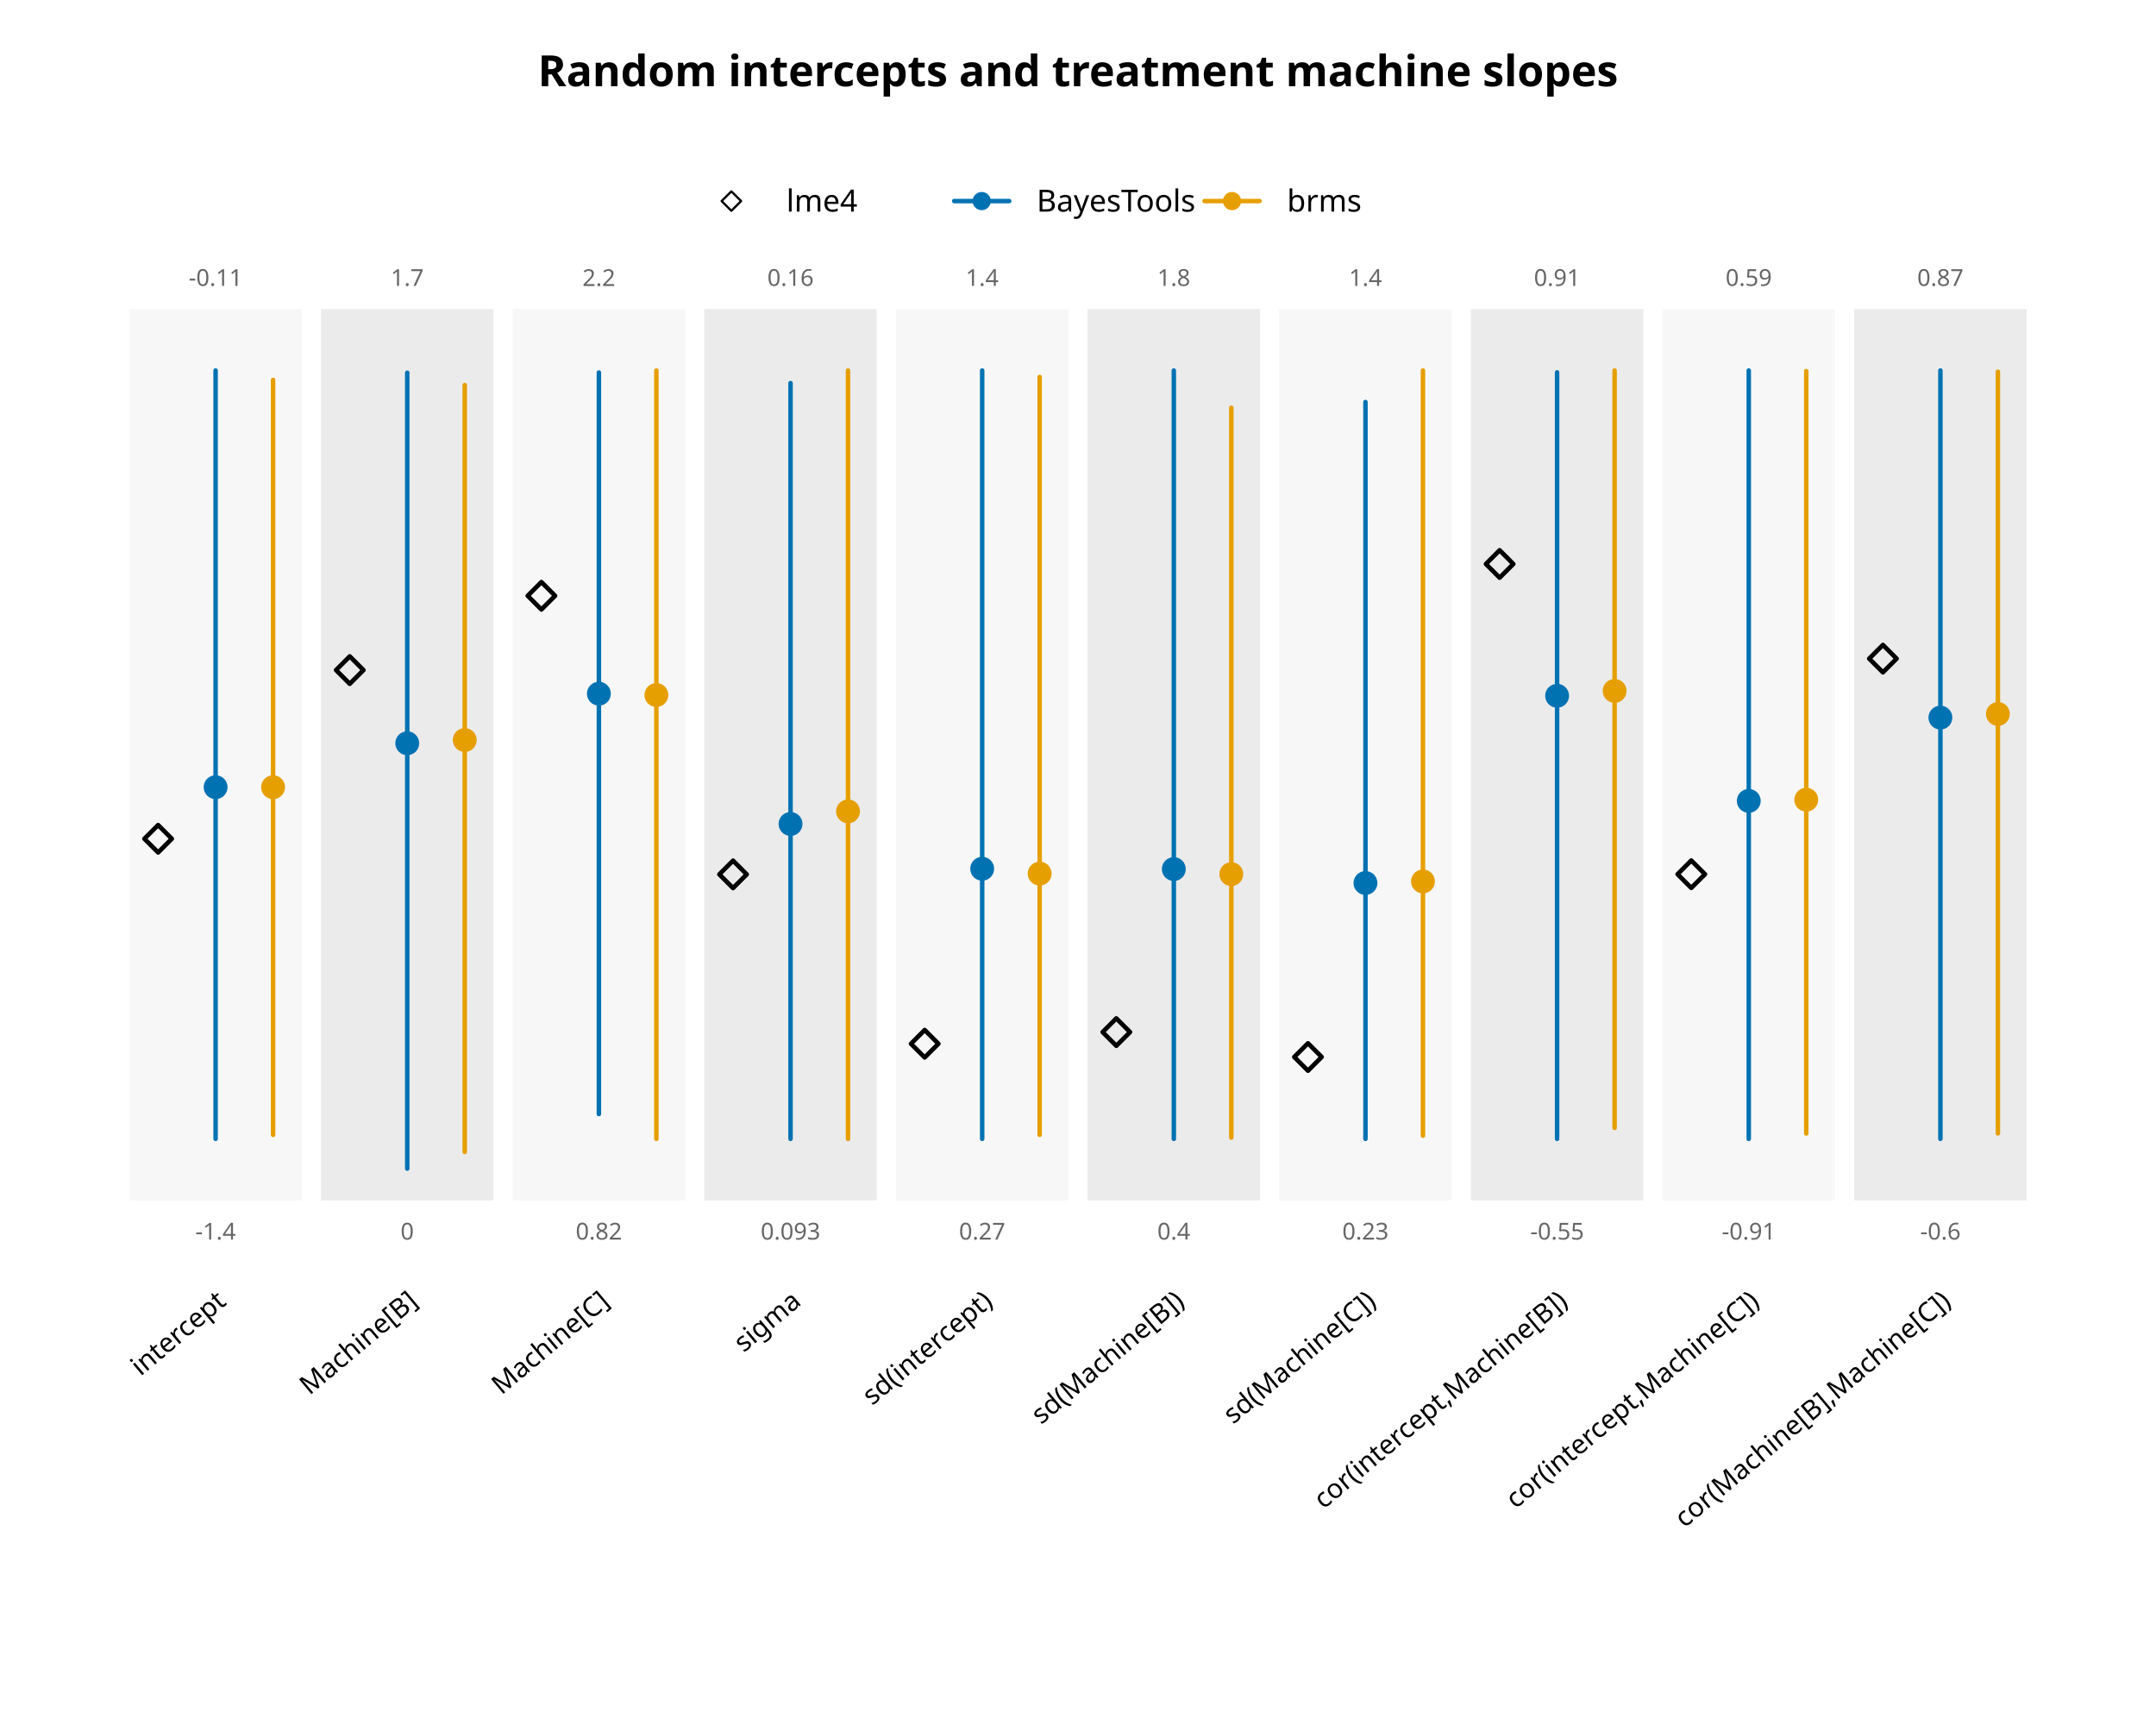
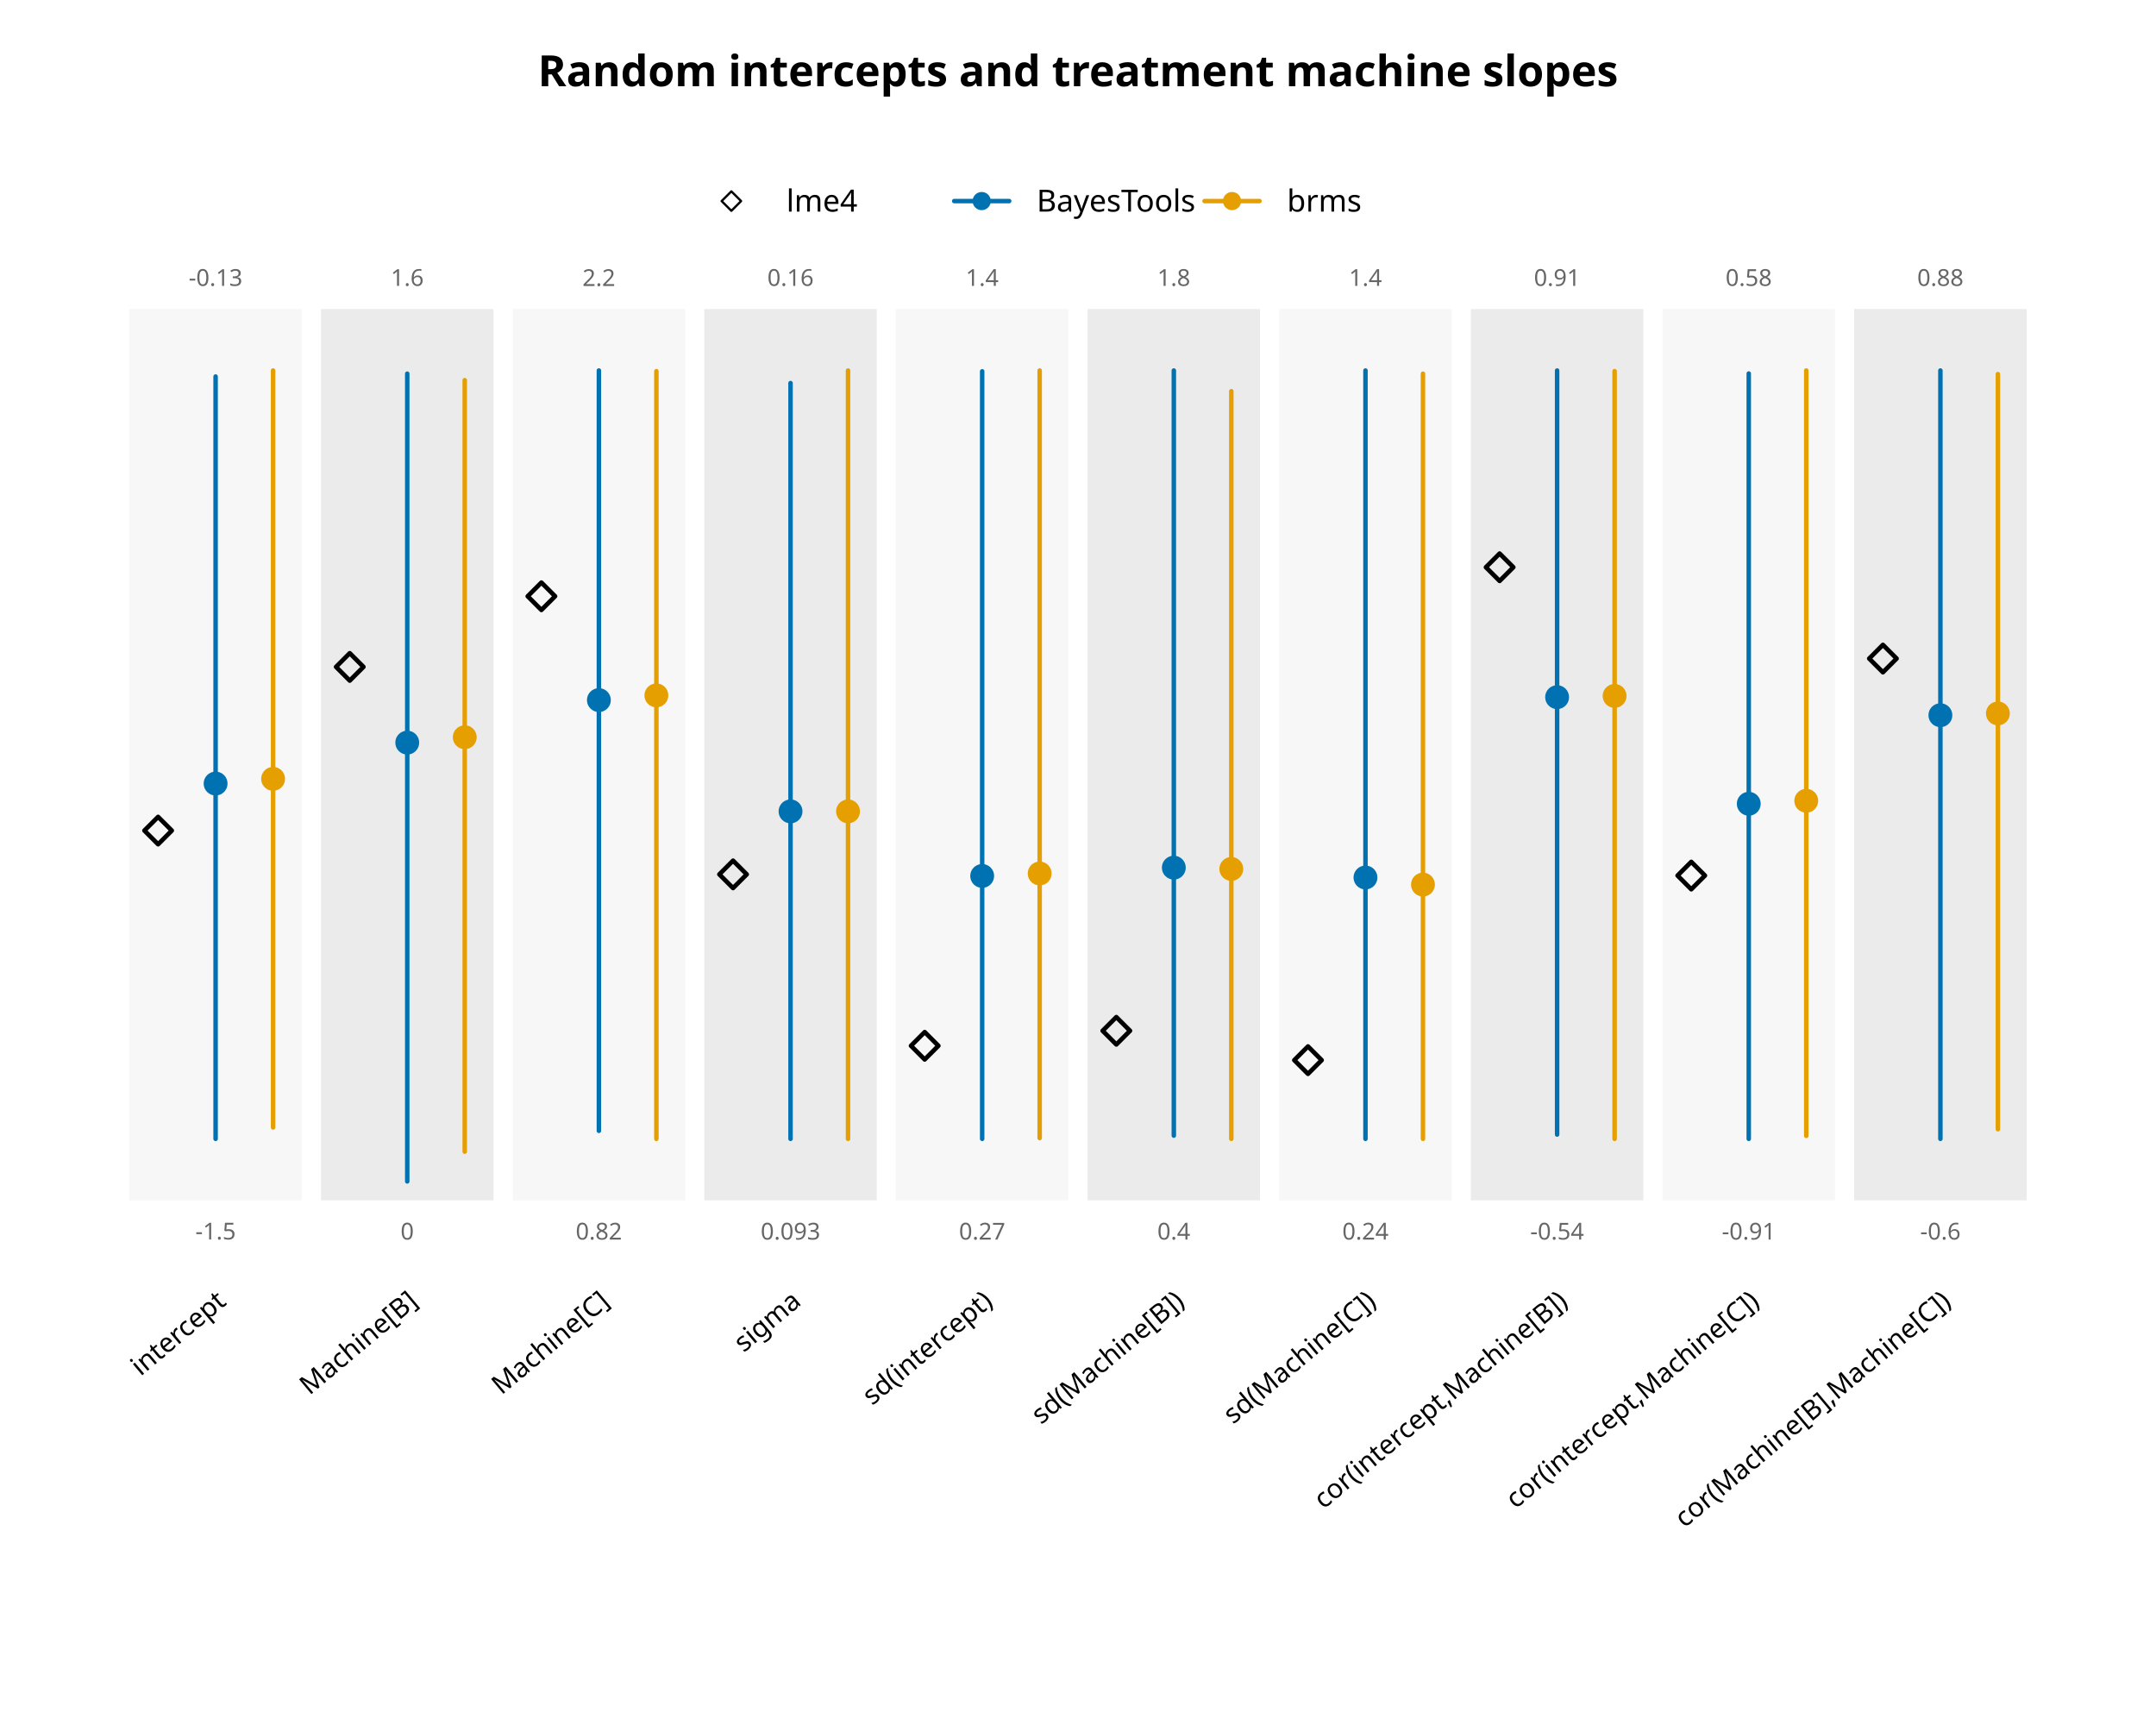
<svg xmlns="http://www.w3.org/2000/svg" class="svglite" data-engine-version="2.0" width="720.00pt" height="576.00pt" viewBox="0 0 720.00 576.00">
  <defs>
    <style type="text/css">
    .svglite line, .svglite polyline, .svglite polygon, .svglite path, .svglite rect, .svglite circle {
      fill: none;
      stroke: #000000;
      stroke-linecap: round;
      stroke-linejoin: round;
      stroke-miterlimit: 10.00;
    }
  </style>
  </defs>
  <rect width="100%" height="100%" style="stroke: none; fill: #FFFFFF;" />
  <defs>
    <clipPath id="cpMC4wMHw3MjAuMDB8MC4wMHw1NzYuMDA=">
      <rect x="0.00" y="0.00" width="720.00" height="576.00" />
    </clipPath>
  </defs>
  <g clip-path="url(#cpMC4wMHw3MjAuMDB8MC4wMHw1NzYuMDA=)">
    <text x="360.00" y="28.80" text-anchor="middle" style="font-size: 14.40px; font-weight: bold; font-family: sans;" textLength="317.82px" lengthAdjust="spacingAndGlyphs">Random intercepts and treatment machine slopes</text>
  </g>
  <defs>
    <clipPath id="cpMTQuNDB8NzA1LjYwfDcyLjAwfDQzMi4wMA==">
      <rect x="14.40" y="72.00" width="691.20" height="360.00" />
    </clipPath>
  </defs>
  <g clip-path="url(#cpMTQuNDB8NzA1LjYwfDcyLjAwfDQzMi4wMA==)">
    <rect x="43.20" y="103.19" width="57.60" height="297.62" style="stroke-width: 0.75; stroke: none; fill: #F7F7F7;" />
    <rect x="107.20" y="103.19" width="57.60" height="297.62" style="stroke-width: 0.75; stroke: none; fill: #EBEBEB;" />
    <rect x="171.20" y="103.19" width="57.60" height="297.62" style="stroke-width: 0.75; stroke: none; fill: #F7F7F7;" />
    <rect x="235.20" y="103.19" width="57.60" height="297.62" style="stroke-width: 0.75; stroke: none; fill: #EBEBEB;" />
    <rect x="299.20" y="103.19" width="57.60" height="297.62" style="stroke-width: 0.75; stroke: none; fill: #F7F7F7;" />
    <rect x="363.20" y="103.19" width="57.60" height="297.62" style="stroke-width: 0.75; stroke: none; fill: #EBEBEB;" />
    <rect x="427.20" y="103.19" width="57.60" height="297.62" style="stroke-width: 0.75; stroke: none; fill: #F7F7F7;" />
    <rect x="491.20" y="103.19" width="57.60" height="297.62" style="stroke-width: 0.75; stroke: none; fill: #EBEBEB;" />
    <rect x="555.20" y="103.19" width="57.60" height="297.62" style="stroke-width: 0.75; stroke: none; fill: #F7F7F7;" />
    <rect x="619.20" y="103.19" width="57.60" height="297.62" style="stroke-width: 0.75; stroke: none; fill: #EBEBEB;" />
-     <text x="72.00" y="413.91" text-anchor="middle" style="font-size: 7.80px; fill: #666666; font-family: sans;" textLength="13.44px" lengthAdjust="spacingAndGlyphs">-1.4</text>
-     <text x="72.00" y="95.46" text-anchor="middle" style="font-size: 7.80px; fill: #666666; font-family: sans;" textLength="17.78px" lengthAdjust="spacingAndGlyphs">-0.11</text>
-     <polygon points="48.22,280.07 52.80,275.49 57.38,280.07 52.80,284.65 " style="stroke-width: 1.50; fill: none;" />
-     <line x1="72.00" y1="380.28" x2="72.00" y2="123.72" style="stroke-width: 1.50; stroke: #0072B2;" />
-     <circle cx="72.00" cy="262.85" r="3.24" style="stroke-width: 1.50; stroke: #0072B2; fill: #0072B2;" />
-     <line x1="91.20" y1="378.94" x2="91.20" y2="126.85" style="stroke-width: 1.50; stroke: #E69F00;" />
-     <circle cx="91.20" cy="262.85" r="3.24" style="stroke-width: 1.50; stroke: #E69F00; fill: #E69F00;" />
+     <text x="72.00" y="413.87" text-anchor="middle" style="font-size: 7.80px; fill: #666666; font-family: sans;" textLength="13.44px" lengthAdjust="spacingAndGlyphs">-1.5</text>
+     <text x="72.00" y="95.46" text-anchor="middle" style="font-size: 7.80px; fill: #666666; font-family: sans;" textLength="17.78px" lengthAdjust="spacingAndGlyphs">-0.13</text>
+     <polygon points="48.22,277.34 52.80,272.76 57.38,277.34 52.80,281.92 " style="stroke-width: 1.50; fill: none;" />
+     <line x1="72.00" y1="380.28" x2="72.00" y2="125.73" style="stroke-width: 1.50; stroke: #0072B2;" />
+     <circle cx="72.00" cy="261.64" r="3.24" style="stroke-width: 1.50; stroke: #0072B2; fill: #0072B2;" />
+     <line x1="91.20" y1="376.47" x2="91.20" y2="123.72" style="stroke-width: 1.50; stroke: #E69F00;" />
+     <circle cx="91.20" cy="260.07" r="3.24" style="stroke-width: 1.50; stroke: #E69F00; fill: #E69F00;" />
    <text x="136.00" y="413.91" text-anchor="middle" style="font-size: 7.80px; fill: #666666; font-family: sans;" textLength="4.34px" lengthAdjust="spacingAndGlyphs">0</text>
-     <text x="136.00" y="95.46" text-anchor="middle" style="font-size: 7.80px; fill: #666666; font-family: sans;" textLength="10.84px" lengthAdjust="spacingAndGlyphs">1.7</text>
-     <polygon points="112.22,223.75 116.80,219.17 121.38,223.75 116.80,228.34 " style="stroke-width: 1.50; fill: none;" />
-     <line x1="136.00" y1="390.21" x2="136.00" y2="124.45" style="stroke-width: 1.50; stroke: #0072B2;" />
-     <circle cx="136.00" cy="248.18" r="3.24" style="stroke-width: 1.50; stroke: #0072B2; fill: #0072B2;" />
-     <line x1="155.20" y1="384.65" x2="155.20" y2="128.58" style="stroke-width: 1.50; stroke: #E69F00;" />
-     <circle cx="155.20" cy="247.10" r="3.24" style="stroke-width: 1.50; stroke: #E69F00; fill: #E69F00;" />
+     <text x="136.00" y="95.46" text-anchor="middle" style="font-size: 7.80px; fill: #666666; font-family: sans;" textLength="10.84px" lengthAdjust="spacingAndGlyphs">1.6</text>
+     <polygon points="112.22,222.68 116.80,218.10 121.38,222.68 116.80,227.27 " style="stroke-width: 1.50; fill: none;" />
+     <line x1="136.00" y1="394.49" x2="136.00" y2="124.77" style="stroke-width: 1.50; stroke: #0072B2;" />
+     <circle cx="136.00" cy="247.97" r="3.24" style="stroke-width: 1.50; stroke: #0072B2; fill: #0072B2;" />
+     <line x1="155.20" y1="384.55" x2="155.20" y2="126.94" style="stroke-width: 1.50; stroke: #E69F00;" />
+     <circle cx="155.20" cy="246.17" r="3.24" style="stroke-width: 1.50; stroke: #E69F00; fill: #E69F00;" />
    <text x="200.00" y="413.91" text-anchor="middle" style="font-size: 7.80px; fill: #666666; font-family: sans;" textLength="15.18px" lengthAdjust="spacingAndGlyphs">0.82</text>
    <text x="200.00" y="95.50" text-anchor="middle" style="font-size: 7.80px; fill: #666666; font-family: sans;" textLength="10.84px" lengthAdjust="spacingAndGlyphs">2.2</text>
-     <polygon points="176.22,198.94 180.80,194.36 185.38,198.94 180.80,203.52 " style="stroke-width: 1.50; fill: none;" />
-     <line x1="200.00" y1="372.00" x2="200.00" y2="124.39" style="stroke-width: 1.50; stroke: #0072B2;" />
-     <circle cx="200.00" cy="231.63" r="3.24" style="stroke-width: 1.50; stroke: #0072B2; fill: #0072B2;" />
-     <line x1="219.20" y1="380.28" x2="219.20" y2="123.72" style="stroke-width: 1.50; stroke: #E69F00;" />
-     <circle cx="219.20" cy="232.07" r="3.24" style="stroke-width: 1.50; stroke: #E69F00; fill: #E69F00;" />
+     <polygon points="176.22,199.10 180.80,194.52 185.38,199.10 180.80,203.68 " style="stroke-width: 1.50; fill: none;" />
+     <line x1="200.00" y1="377.60" x2="200.00" y2="123.72" style="stroke-width: 1.50; stroke: #0072B2;" />
+     <circle cx="200.00" cy="233.77" r="3.24" style="stroke-width: 1.50; stroke: #0072B2; fill: #0072B2;" />
+     <line x1="219.20" y1="380.28" x2="219.20" y2="123.94" style="stroke-width: 1.50; stroke: #E69F00;" />
+     <circle cx="219.20" cy="232.20" r="3.24" style="stroke-width: 1.50; stroke: #E69F00; fill: #E69F00;" />
    <text x="264.00" y="413.91" text-anchor="middle" style="font-size: 7.80px; fill: #666666; font-family: sans;" textLength="19.52px" lengthAdjust="spacingAndGlyphs">0.093</text>
    <text x="264.00" y="95.46" text-anchor="middle" style="font-size: 7.80px; fill: #666666; font-family: sans;" textLength="15.18px" lengthAdjust="spacingAndGlyphs">0.16</text>
    <polygon points="240.22,291.96 244.80,287.38 249.38,291.96 244.80,296.54 " style="stroke-width: 1.50; fill: none;" />
    <line x1="264.00" y1="380.28" x2="264.00" y2="127.92" style="stroke-width: 1.50; stroke: #0072B2;" />
-     <circle cx="264.00" cy="275.13" r="3.24" style="stroke-width: 1.50; stroke: #0072B2; fill: #0072B2;" />
+     <circle cx="264.00" cy="270.93" r="3.24" style="stroke-width: 1.50; stroke: #0072B2; fill: #0072B2;" />
    <line x1="283.20" y1="380.28" x2="283.20" y2="123.72" style="stroke-width: 1.50; stroke: #E69F00;" />
    <circle cx="283.20" cy="270.93" r="3.24" style="stroke-width: 1.50; stroke: #E69F00; fill: #E69F00;" />
    <text x="328.00" y="413.91" text-anchor="middle" style="font-size: 7.80px; fill: #666666; font-family: sans;" textLength="15.18px" lengthAdjust="spacingAndGlyphs">0.27</text>
    <text x="328.00" y="95.46" text-anchor="middle" style="font-size: 7.80px; fill: #666666; font-family: sans;" textLength="10.84px" lengthAdjust="spacingAndGlyphs">1.4</text>
-     <polygon points="304.22,348.52 308.80,343.93 313.38,348.52 308.80,353.10 " style="stroke-width: 1.50; fill: none;" />
-     <line x1="328.00" y1="380.28" x2="328.00" y2="123.72" style="stroke-width: 1.50; stroke: #0072B2;" />
-     <circle cx="328.00" cy="290.09" r="3.24" style="stroke-width: 1.50; stroke: #0072B2; fill: #0072B2;" />
-     <line x1="347.20" y1="378.94" x2="347.20" y2="125.87" style="stroke-width: 1.50; stroke: #E69F00;" />
-     <circle cx="347.20" cy="291.71" r="3.24" style="stroke-width: 1.50; stroke: #E69F00; fill: #E69F00;" />
+     <polygon points="304.22,349.20 308.80,344.62 313.38,349.20 308.80,353.78 " style="stroke-width: 1.50; fill: none;" />
+     <line x1="328.00" y1="380.28" x2="328.00" y2="123.99" style="stroke-width: 1.50; stroke: #0072B2;" />
+     <circle cx="328.00" cy="292.49" r="3.24" style="stroke-width: 1.50; stroke: #0072B2; fill: #0072B2;" />
+     <line x1="347.20" y1="380.01" x2="347.20" y2="123.72" style="stroke-width: 1.50; stroke: #E69F00;" />
+     <circle cx="347.20" cy="291.67" r="3.24" style="stroke-width: 1.50; stroke: #E69F00; fill: #E69F00;" />
    <text x="392.00" y="413.91" text-anchor="middle" style="font-size: 7.80px; fill: #666666; font-family: sans;" textLength="10.84px" lengthAdjust="spacingAndGlyphs">0.4</text>
    <text x="392.00" y="95.46" text-anchor="middle" style="font-size: 7.80px; fill: #666666; font-family: sans;" textLength="10.84px" lengthAdjust="spacingAndGlyphs">1.8</text>
-     <polygon points="368.22,344.63 372.80,340.04 377.38,344.63 372.80,349.21 " style="stroke-width: 1.50; fill: none;" />
-     <line x1="392.00" y1="380.28" x2="392.00" y2="123.72" style="stroke-width: 1.50; stroke: #0072B2;" />
-     <circle cx="392.00" cy="290.19" r="3.24" style="stroke-width: 1.50; stroke: #0072B2; fill: #0072B2;" />
-     <line x1="411.20" y1="379.86" x2="411.20" y2="136.16" style="stroke-width: 1.50; stroke: #E69F00;" />
-     <circle cx="411.20" cy="291.88" r="3.24" style="stroke-width: 1.50; stroke: #E69F00; fill: #E69F00;" />
-     <text x="456.00" y="413.91" text-anchor="middle" style="font-size: 7.80px; fill: #666666; font-family: sans;" textLength="15.18px" lengthAdjust="spacingAndGlyphs">0.23</text>
+     <polygon points="368.22,344.19 372.80,339.61 377.38,344.19 372.80,348.77 " style="stroke-width: 1.50; fill: none;" />
+     <line x1="392.00" y1="379.20" x2="392.00" y2="123.72" style="stroke-width: 1.50; stroke: #0072B2;" />
+     <circle cx="392.00" cy="289.72" r="3.24" style="stroke-width: 1.50; stroke: #0072B2; fill: #0072B2;" />
+     <line x1="411.20" y1="380.28" x2="411.20" y2="130.63" style="stroke-width: 1.50; stroke: #E69F00;" />
+     <circle cx="411.20" cy="290.15" r="3.24" style="stroke-width: 1.50; stroke: #E69F00; fill: #E69F00;" />
+     <text x="456.00" y="413.91" text-anchor="middle" style="font-size: 7.80px; fill: #666666; font-family: sans;" textLength="15.18px" lengthAdjust="spacingAndGlyphs">0.24</text>
    <text x="456.00" y="95.46" text-anchor="middle" style="font-size: 7.80px; fill: #666666; font-family: sans;" textLength="10.84px" lengthAdjust="spacingAndGlyphs">1.4</text>
-     <polygon points="432.22,352.94 436.80,348.36 441.38,352.94 436.80,357.53 " style="stroke-width: 1.50; fill: none;" />
-     <line x1="456.00" y1="380.28" x2="456.00" y2="134.23" style="stroke-width: 1.50; stroke: #0072B2;" />
-     <circle cx="456.00" cy="294.85" r="3.24" style="stroke-width: 1.50; stroke: #0072B2; fill: #0072B2;" />
-     <line x1="475.20" y1="379.23" x2="475.20" y2="123.72" style="stroke-width: 1.50; stroke: #E69F00;" />
-     <circle cx="475.20" cy="294.32" r="3.24" style="stroke-width: 1.50; stroke: #E69F00; fill: #E69F00;" />
-     <text x="520.00" y="413.91" text-anchor="middle" style="font-size: 7.80px; fill: #666666; font-family: sans;" textLength="17.78px" lengthAdjust="spacingAndGlyphs">-0.55</text>
+     <polygon points="432.22,354.00 436.80,349.41 441.38,354.00 436.80,358.58 " style="stroke-width: 1.50; fill: none;" />
+     <line x1="456.00" y1="380.28" x2="456.00" y2="123.72" style="stroke-width: 1.50; stroke: #0072B2;" />
+     <circle cx="456.00" cy="293.01" r="3.24" style="stroke-width: 1.50; stroke: #0072B2; fill: #0072B2;" />
+     <line x1="475.20" y1="380.28" x2="475.20" y2="124.77" style="stroke-width: 1.50; stroke: #E69F00;" />
+     <circle cx="475.20" cy="295.37" r="3.24" style="stroke-width: 1.50; stroke: #E69F00; fill: #E69F00;" />
+     <text x="520.00" y="413.91" text-anchor="middle" style="font-size: 7.80px; fill: #666666; font-family: sans;" textLength="17.78px" lengthAdjust="spacingAndGlyphs">-0.54</text>
    <text x="520.00" y="95.46" text-anchor="middle" style="font-size: 7.80px; fill: #666666; font-family: sans;" textLength="15.18px" lengthAdjust="spacingAndGlyphs">0.91</text>
-     <polygon points="496.22,188.32 500.80,183.73 505.38,188.32 500.80,192.90 " style="stroke-width: 1.50; fill: none;" />
-     <line x1="520.00" y1="380.28" x2="520.00" y2="124.33" style="stroke-width: 1.50; stroke: #0072B2;" />
-     <circle cx="520.00" cy="232.33" r="3.24" style="stroke-width: 1.50; stroke: #0072B2; fill: #0072B2;" />
-     <line x1="539.20" y1="376.62" x2="539.20" y2="123.72" style="stroke-width: 1.50; stroke: #E69F00;" />
-     <circle cx="539.20" cy="230.70" r="3.24" style="stroke-width: 1.50; stroke: #E69F00; fill: #E69F00;" />
+     <polygon points="496.22,189.41 500.80,184.83 505.38,189.41 500.80,193.99 " style="stroke-width: 1.50; fill: none;" />
+     <line x1="520.00" y1="378.84" x2="520.00" y2="123.72" style="stroke-width: 1.50; stroke: #0072B2;" />
+     <circle cx="520.00" cy="232.79" r="3.24" style="stroke-width: 1.50; stroke: #0072B2; fill: #0072B2;" />
+     <line x1="539.20" y1="380.28" x2="539.20" y2="123.92" style="stroke-width: 1.50; stroke: #E69F00;" />
+     <circle cx="539.20" cy="232.38" r="3.24" style="stroke-width: 1.50; stroke: #E69F00; fill: #E69F00;" />
    <text x="584.00" y="413.91" text-anchor="middle" style="font-size: 7.80px; fill: #666666; font-family: sans;" textLength="17.78px" lengthAdjust="spacingAndGlyphs">-0.91</text>
-     <text x="584.00" y="95.46" text-anchor="middle" style="font-size: 7.80px; fill: #666666; font-family: sans;" textLength="15.18px" lengthAdjust="spacingAndGlyphs">0.59</text>
-     <polygon points="560.22,291.91 564.80,287.33 569.38,291.91 564.80,296.49 " style="stroke-width: 1.50; fill: none;" />
-     <line x1="584.00" y1="380.28" x2="584.00" y2="123.72" style="stroke-width: 1.50; stroke: #0072B2;" />
-     <circle cx="584.00" cy="267.43" r="3.24" style="stroke-width: 1.50; stroke: #0072B2; fill: #0072B2;" />
-     <line x1="603.20" y1="378.49" x2="603.20" y2="123.91" style="stroke-width: 1.50; stroke: #E69F00;" />
-     <circle cx="603.20" cy="267.03" r="3.24" style="stroke-width: 1.50; stroke: #E69F00; fill: #E69F00;" />
+     <text x="584.00" y="95.46" text-anchor="middle" style="font-size: 7.80px; fill: #666666; font-family: sans;" textLength="15.18px" lengthAdjust="spacingAndGlyphs">0.58</text>
+     <polygon points="560.22,292.36 564.80,287.78 569.38,292.36 564.80,296.95 " style="stroke-width: 1.50; fill: none;" />
+     <line x1="584.00" y1="380.28" x2="584.00" y2="124.72" style="stroke-width: 1.50; stroke: #0072B2;" />
+     <circle cx="584.00" cy="268.39" r="3.24" style="stroke-width: 1.50; stroke: #0072B2; fill: #0072B2;" />
+     <line x1="603.20" y1="379.28" x2="603.20" y2="123.72" style="stroke-width: 1.50; stroke: #E69F00;" />
+     <circle cx="603.20" cy="267.39" r="3.24" style="stroke-width: 1.50; stroke: #E69F00; fill: #E69F00;" />
    <text x="648.00" y="413.91" text-anchor="middle" style="font-size: 7.80px; fill: #666666; font-family: sans;" textLength="13.44px" lengthAdjust="spacingAndGlyphs">-0.6</text>
-     <text x="648.00" y="95.46" text-anchor="middle" style="font-size: 7.80px; fill: #666666; font-family: sans;" textLength="15.18px" lengthAdjust="spacingAndGlyphs">0.87</text>
-     <polygon points="624.22,219.93 628.80,215.35 633.38,219.93 628.80,224.51 " style="stroke-width: 1.50; fill: none;" />
+     <text x="648.00" y="95.46" text-anchor="middle" style="font-size: 7.80px; fill: #666666; font-family: sans;" textLength="15.18px" lengthAdjust="spacingAndGlyphs">0.88</text>
+     <polygon points="624.22,219.90 628.80,215.32 633.38,219.90 628.80,224.49 " style="stroke-width: 1.50; fill: none;" />
    <line x1="648.00" y1="380.28" x2="648.00" y2="123.72" style="stroke-width: 1.50; stroke: #0072B2;" />
-     <circle cx="648.00" cy="239.62" r="3.24" style="stroke-width: 1.50; stroke: #0072B2; fill: #0072B2;" />
-     <line x1="667.20" y1="378.46" x2="667.20" y2="124.12" style="stroke-width: 1.50; stroke: #E69F00;" />
-     <circle cx="667.20" cy="238.40" r="3.24" style="stroke-width: 1.50; stroke: #E69F00; fill: #E69F00;" />
+     <circle cx="648.00" cy="238.82" r="3.24" style="stroke-width: 1.50; stroke: #0072B2; fill: #0072B2;" />
+     <line x1="667.20" y1="377.06" x2="667.20" y2="124.92" style="stroke-width: 1.50; stroke: #E69F00;" />
+     <circle cx="667.20" cy="238.22" r="3.24" style="stroke-width: 1.50; stroke: #E69F00; fill: #E69F00;" />
  </g>
  <g clip-path="url(#cpMC4wMHw3MjAuMDB8MC4wMHw1NzYuMDA=)">
    <text transform="translate(75.98,435.32) rotate(-40)" text-anchor="end" style="font-size: 9.00px; font-family: sans;" textLength="34.52px" lengthAdjust="spacingAndGlyphs">intercept</text>
    <text transform="translate(139.98,435.32) rotate(-40)" text-anchor="end" style="font-size: 9.00px; font-family: sans;" textLength="45.03px" lengthAdjust="spacingAndGlyphs">Machine[B]</text>
    <text transform="translate(203.98,435.32) rotate(-40)" text-anchor="end" style="font-size: 9.00px; font-family: sans;" textLength="45.53px" lengthAdjust="spacingAndGlyphs">Machine[C]</text>
    <text transform="translate(267.98,435.32) rotate(-40)" text-anchor="end" style="font-size: 9.00px; font-family: sans;" textLength="24.01px" lengthAdjust="spacingAndGlyphs">sigma</text>
    <text transform="translate(331.98,435.32) rotate(-40)" text-anchor="end" style="font-size: 9.00px; font-family: sans;" textLength="50.03px" lengthAdjust="spacingAndGlyphs">sd(intercept)</text>
    <text transform="translate(395.98,435.32) rotate(-40)" text-anchor="end" style="font-size: 9.00px; font-family: sans;" textLength="60.53px" lengthAdjust="spacingAndGlyphs">sd(Machine[B])</text>
    <text transform="translate(459.98,435.32) rotate(-40)" text-anchor="end" style="font-size: 9.00px; font-family: sans;" textLength="61.03px" lengthAdjust="spacingAndGlyphs">sd(Machine[C])</text>
    <text transform="translate(523.98,435.32) rotate(-40)" text-anchor="end" style="font-size: 9.00px; font-family: sans;" textLength="100.55px" lengthAdjust="spacingAndGlyphs">cor(intercept,Machine[B])</text>
    <text transform="translate(587.98,435.32) rotate(-40)" text-anchor="end" style="font-size: 9.00px; font-family: sans;" textLength="101.05px" lengthAdjust="spacingAndGlyphs">cor(intercept,Machine[C])</text>
    <text transform="translate(651.98,435.32) rotate(-40)" text-anchor="end" style="font-size: 9.00px; font-family: sans;" textLength="111.56px" lengthAdjust="spacingAndGlyphs">cor(Machine[B],Machine[C])</text>
    <line x1="318.66" y1="67.14" x2="337.02" y2="67.14" style="stroke-width: 1.50; stroke: #0072B2;" />
    <line x1="402.26" y1="67.14" x2="420.62" y2="67.14" style="stroke-width: 1.50; stroke: #E69F00;" />
    <polygon points="240.99,67.14 244.24,63.90 247.49,67.14 244.24,70.39 " style="stroke-width: 0.75; fill: none;" />
    <circle cx="327.84" cy="67.14" r="2.29" style="stroke-width: 1.50; stroke: #0072B2; fill: #0072B2;" />
    <circle cx="411.44" cy="67.14" r="2.29" style="stroke-width: 1.50; stroke: #E69F00; fill: #E69F00;" />
    <text x="262.60" y="70.65" style="font-size: 10.20px; font-family: sans;" textLength="22.11px" lengthAdjust="spacingAndGlyphs">lme4</text>
    <text x="346.20" y="70.65" style="font-size: 10.20px; font-family: sans;" textLength="53.31px" lengthAdjust="spacingAndGlyphs">BayesTools</text>
    <text x="429.80" y="70.65" style="font-size: 10.20px; font-family: sans;" textLength="22.67px" lengthAdjust="spacingAndGlyphs">brms</text>
  </g>
</svg>
